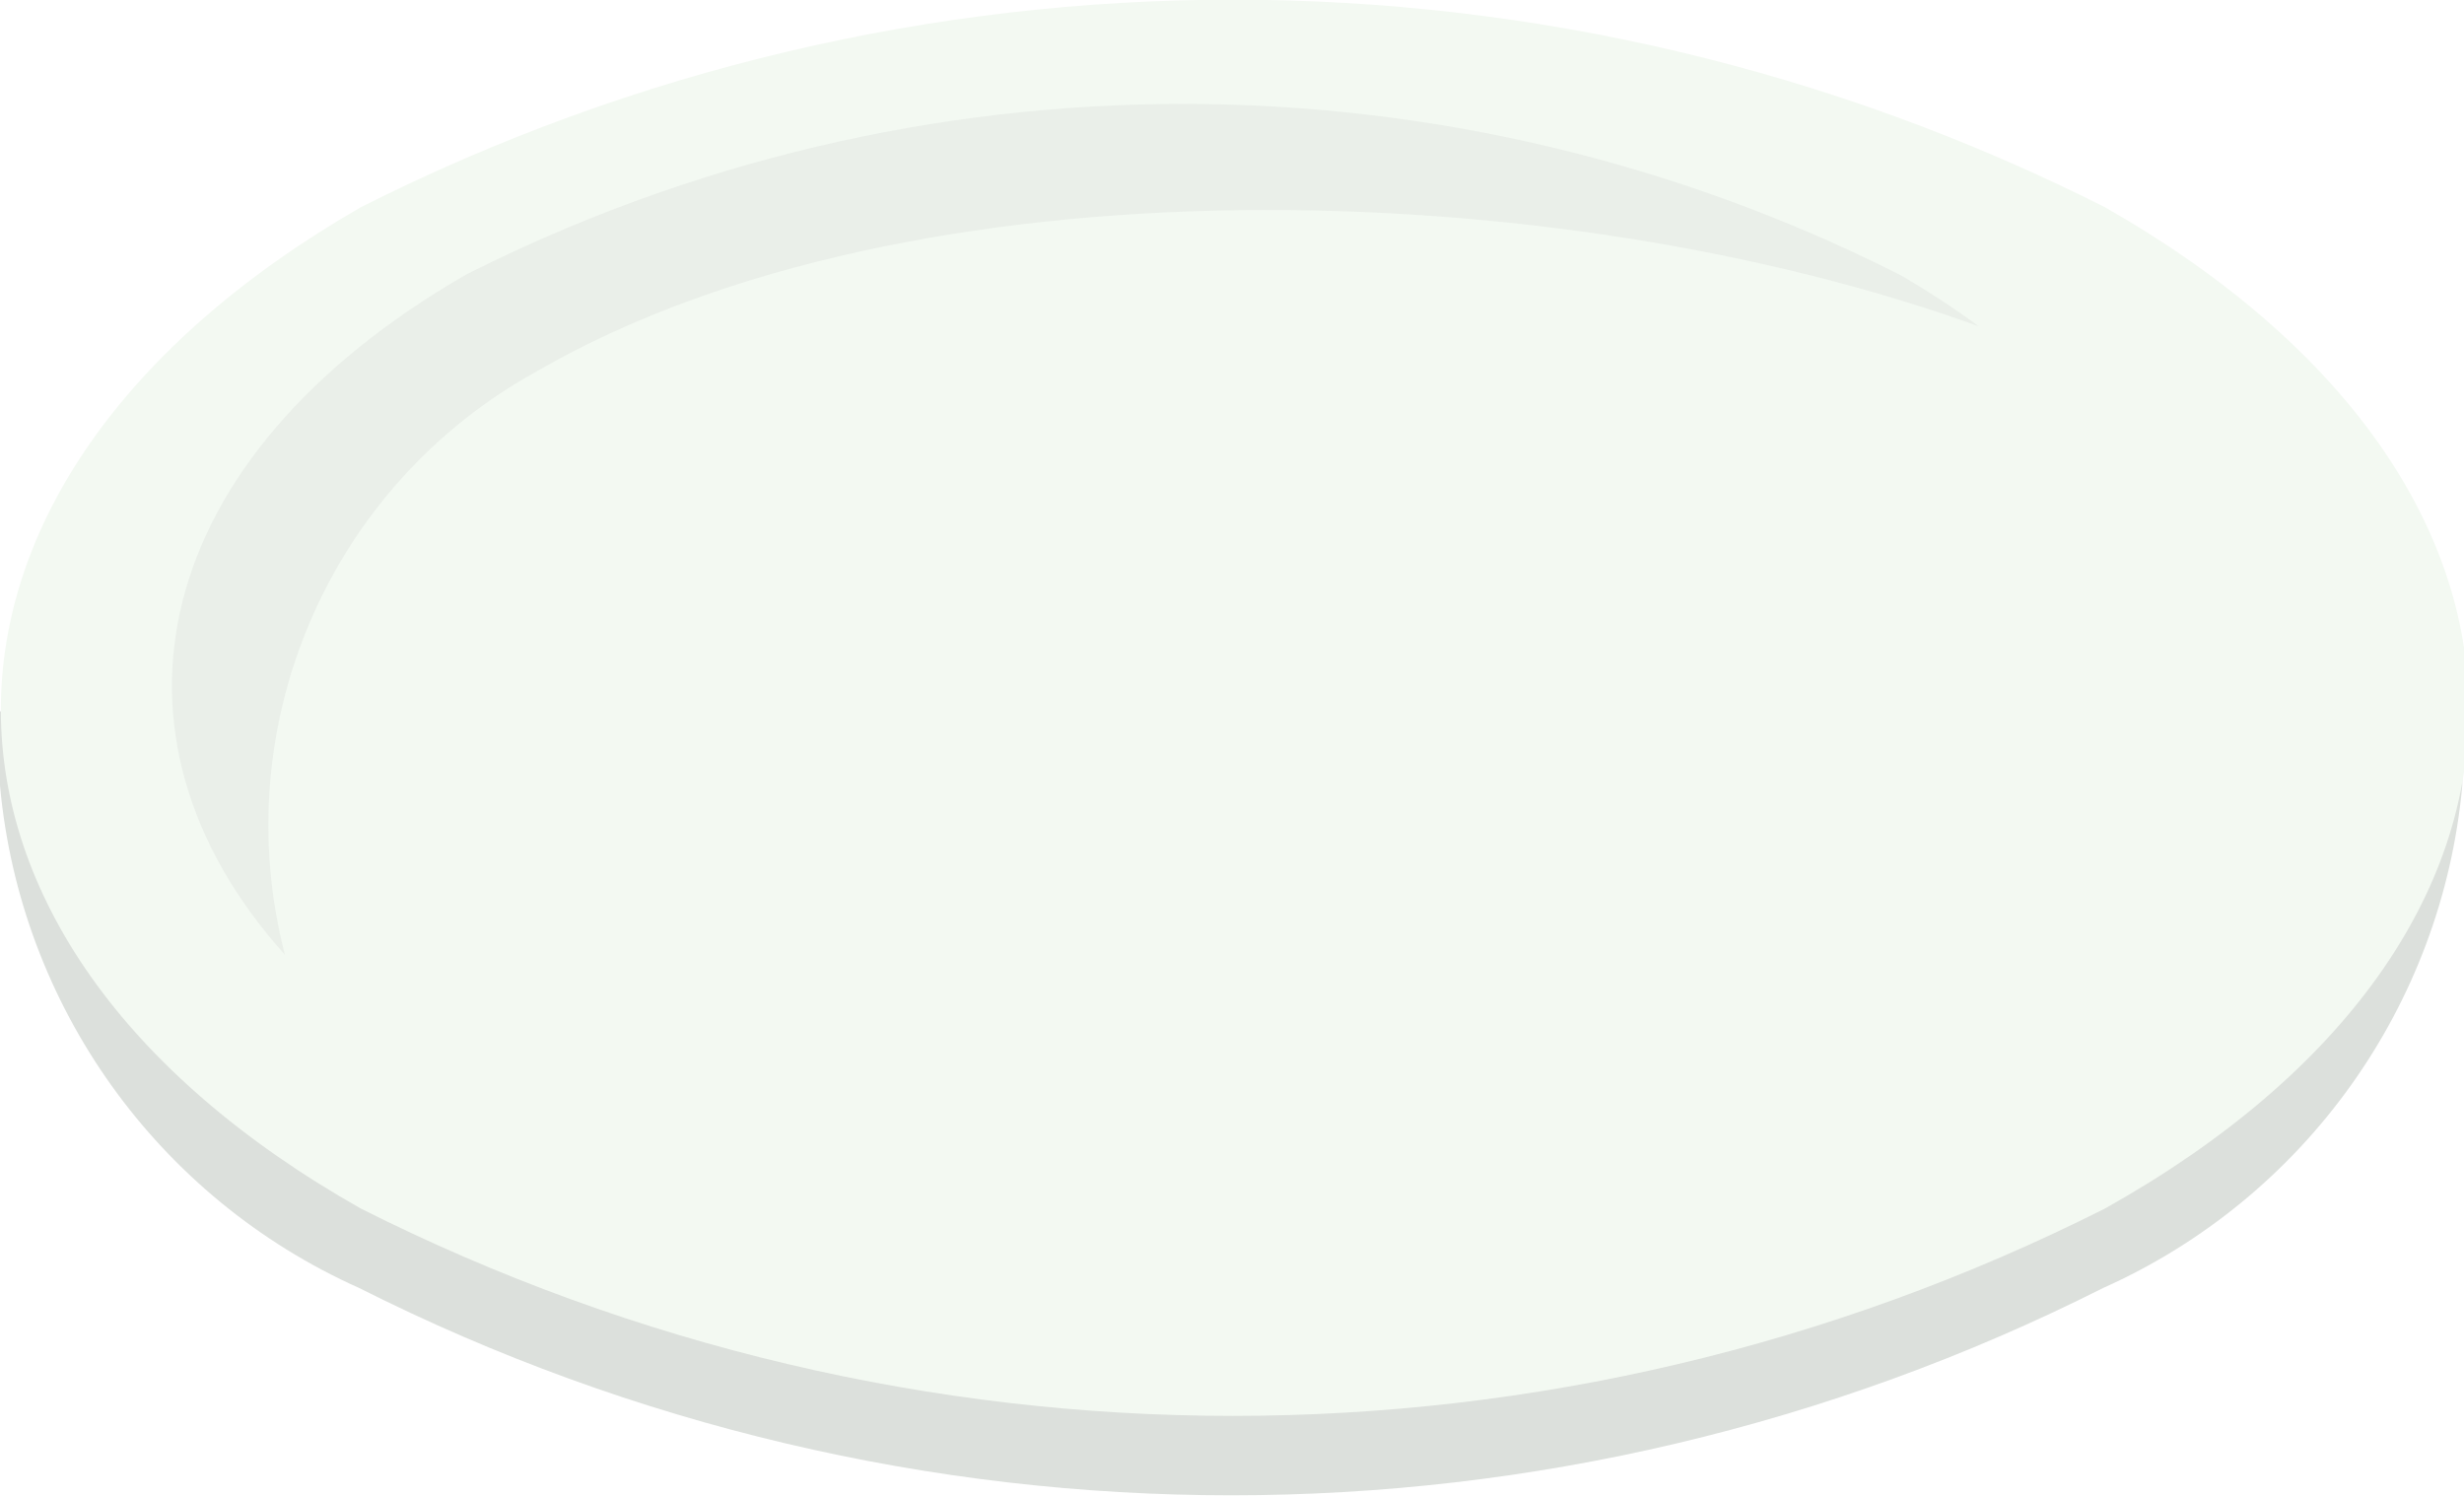
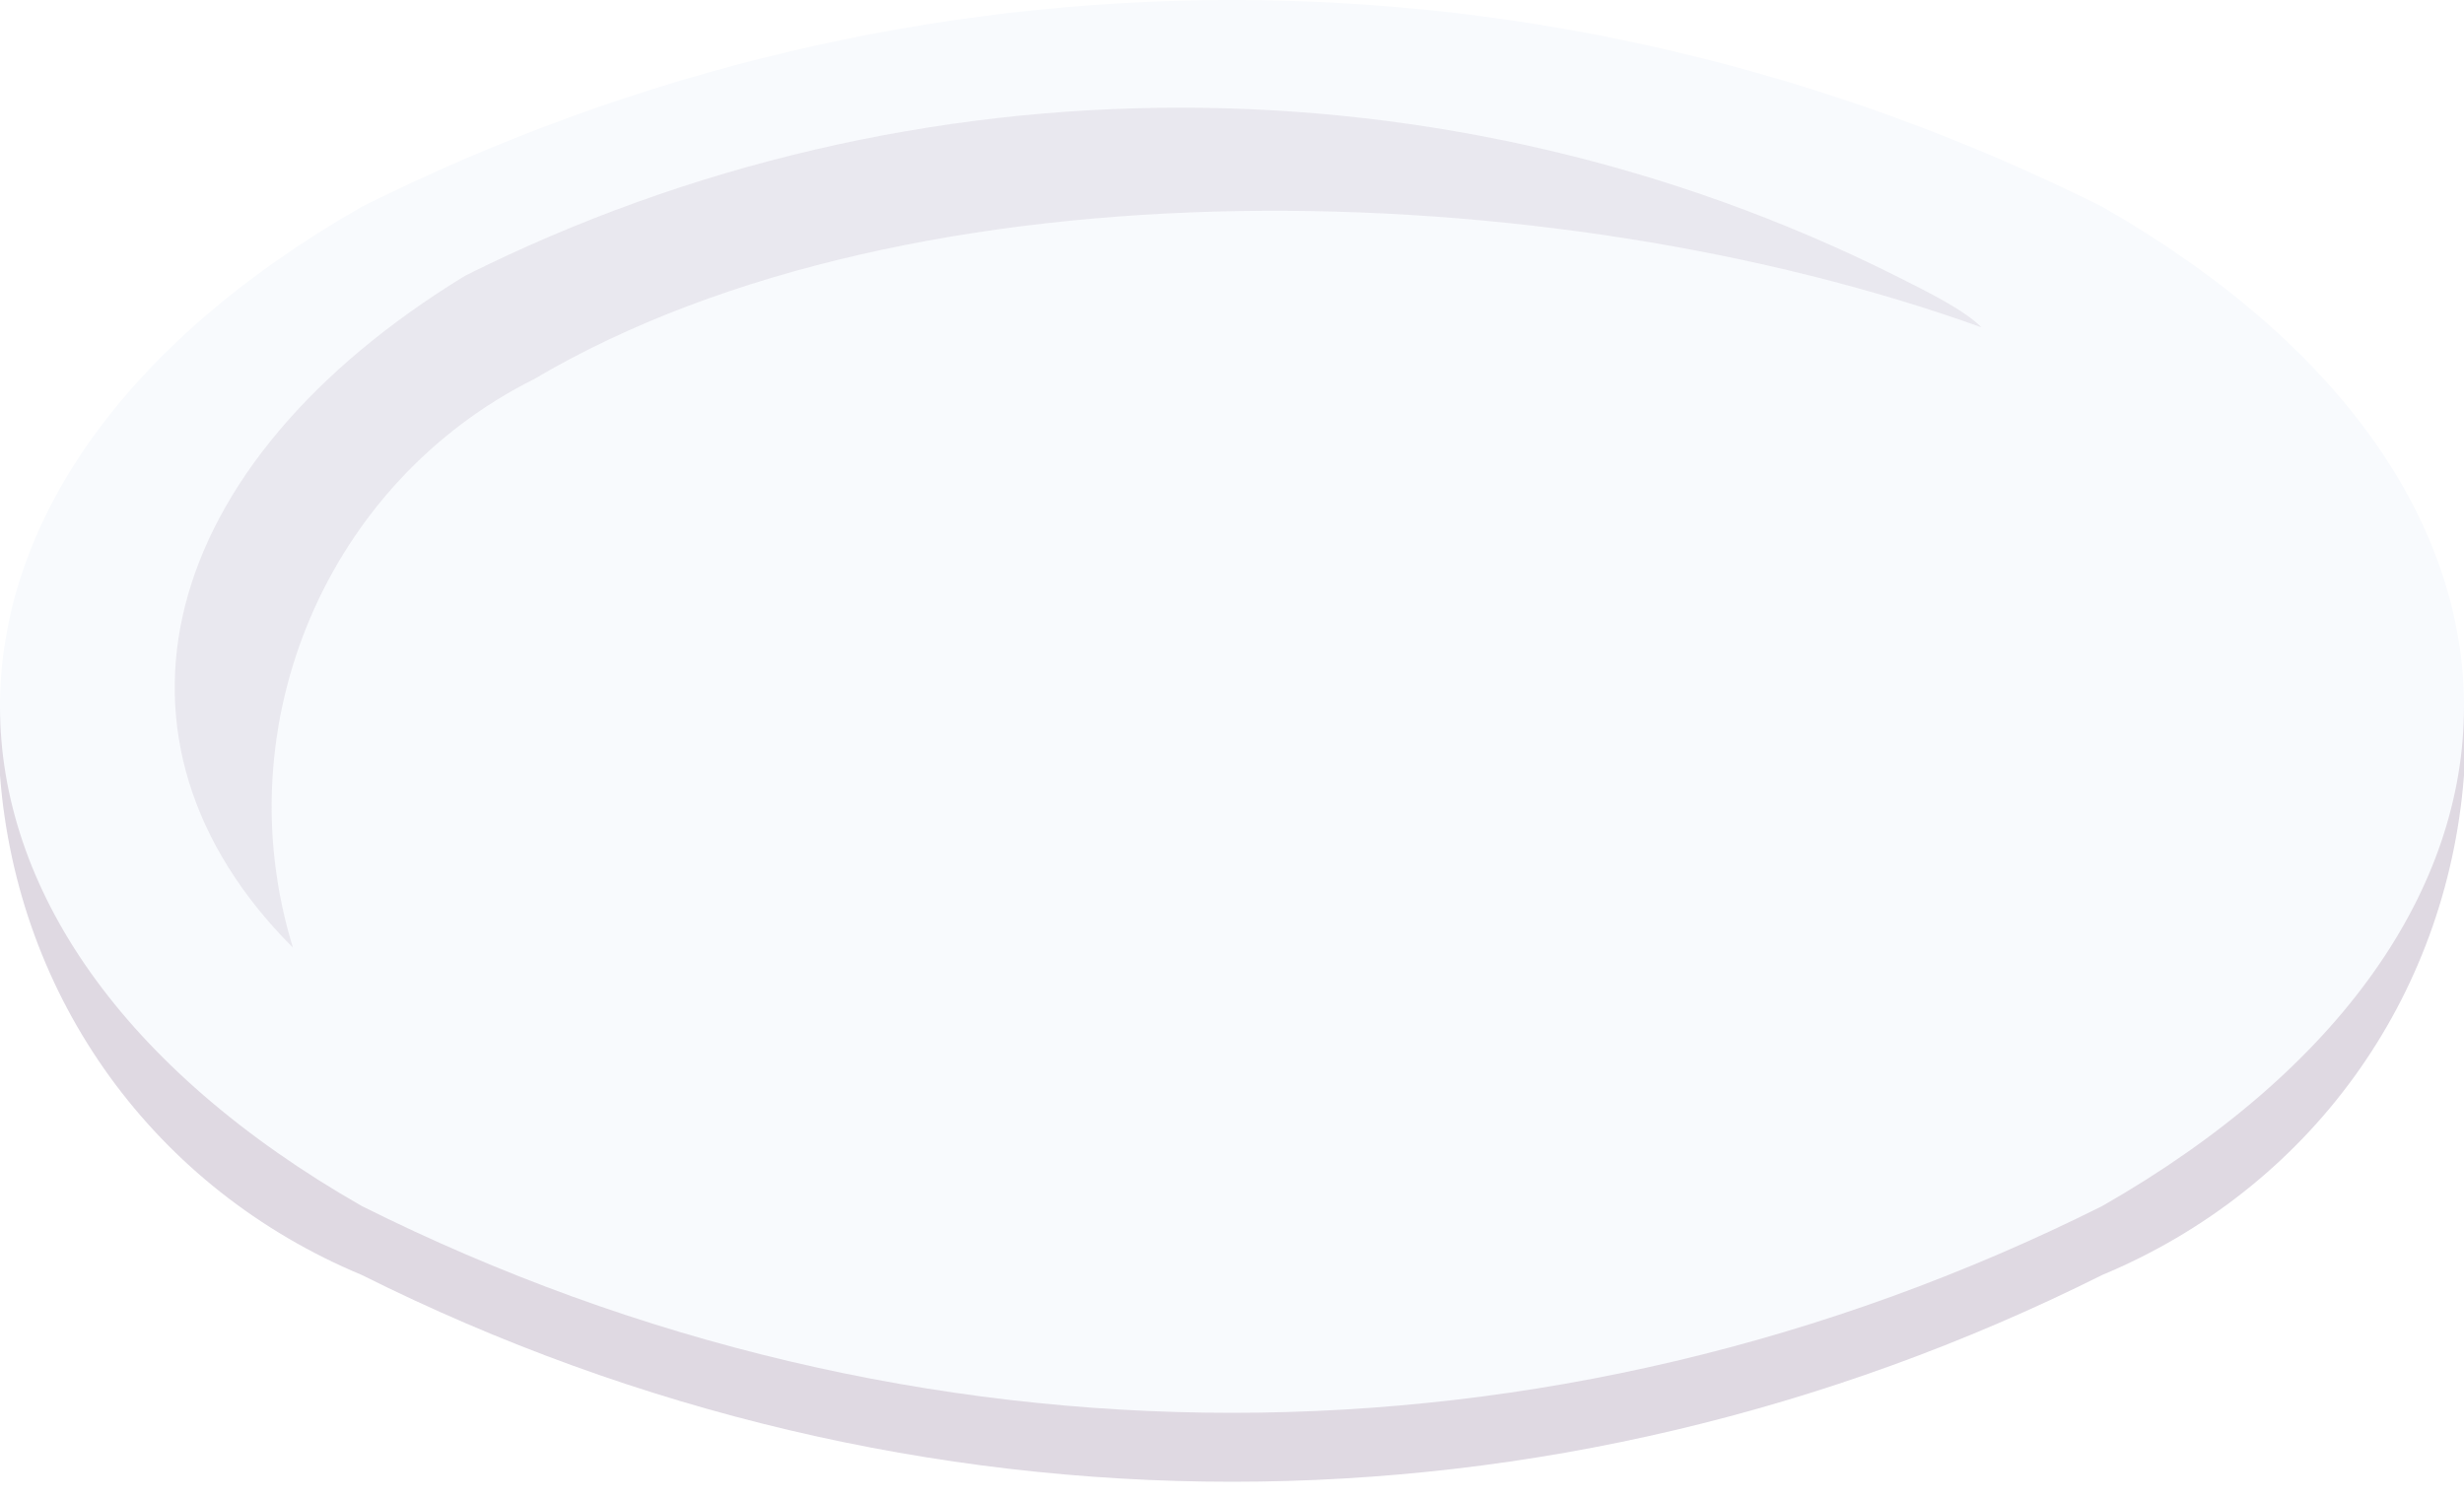
- <svg xmlns="http://www.w3.org/2000/svg" viewBox="0 0 14.27 8.66">
-   <defs>
-     <style>.cls-1,.cls-3{fill:#dce0dc;}.cls-2{fill:#f3f9f2;}.cls-3{opacity:0.4;}</style>
-   </defs>
-   <g id="Layer_2" data-name="Layer 2">
-     <g id="Layer_2-2" data-name="Layer 2">
-       <path class="cls-1" d="M0,4.12v.43A3.54,3.54,0,0,0,2.08,7.46a11.22,11.22,0,0,0,10.1,0,3.54,3.54,0,0,0,2.08-2.91V4.12Z" />
-       <path class="cls-2" d="M12.19,1.2a11.21,11.21,0,0,0-10.1,0C-.69,2.8-.69,5.43,2.09,7a11.22,11.22,0,0,0,10.1,0C15,5.43,15,2.8,12.19,1.2Z" />
-       <path class="cls-3" d="M3.11,2.15C5.27.9,9,1,11.46,1.89a5,5,0,0,0-.46-.3,9.21,9.21,0,0,0-8.3,0C.86,2.65.51,4.26,1.65,5.53A3,3,0,0,1,3.11,2.15Z" />
+ <svg xmlns="http://www.w3.org/2000/svg" version="1.1" id="Layer_1" x="0px" y="0px" viewBox="0 0 14.3 8.7" style="enable-background:new 0 0 14.3 8.7;" xml:space="preserve">
+   <style type="text/css">
+ 	.st0{opacity:0.4;fill:#AE9FB7;}
+ 	.st1{fill:#F8FAFD;}
+ 	.st2{opacity:0.2;fill:#AE9FB7;enable-background:new    ;}
+ </style>
+   <g id="Layer_2">
+     <g id="Layer_2-2">
+       <path class="st0" d="M0,4.1v0.4c0.1,1.3,0.9,2.4,2.1,2.9c3.2,1.6,6.9,1.6,10.1,0c1.2-0.5,2-1.6,2.1-2.9V4.1H0z" />
+       <path class="st1" d="M12.2,1.2C9-0.4,5.3-0.4,2.1,1.2c-2.8,1.6-2.8,4.2,0,5.8C5.3,8.6,9,8.6,12.2,7C15,5.4,15,2.8,12.2,1.2z" />
+       <path class="st2" d="M3.1,2.2C5.3,0.9,9,1,11.5,1.9c-0.1-0.1-0.3-0.2-0.5-0.3c-2.6-1.3-5.7-1.3-8.3,0c-1.8,1.1-2.2,2.7-1,3.9    C1.3,4.2,1.9,2.8,3.1,2.2z" />
    </g>
  </g>
</svg>
